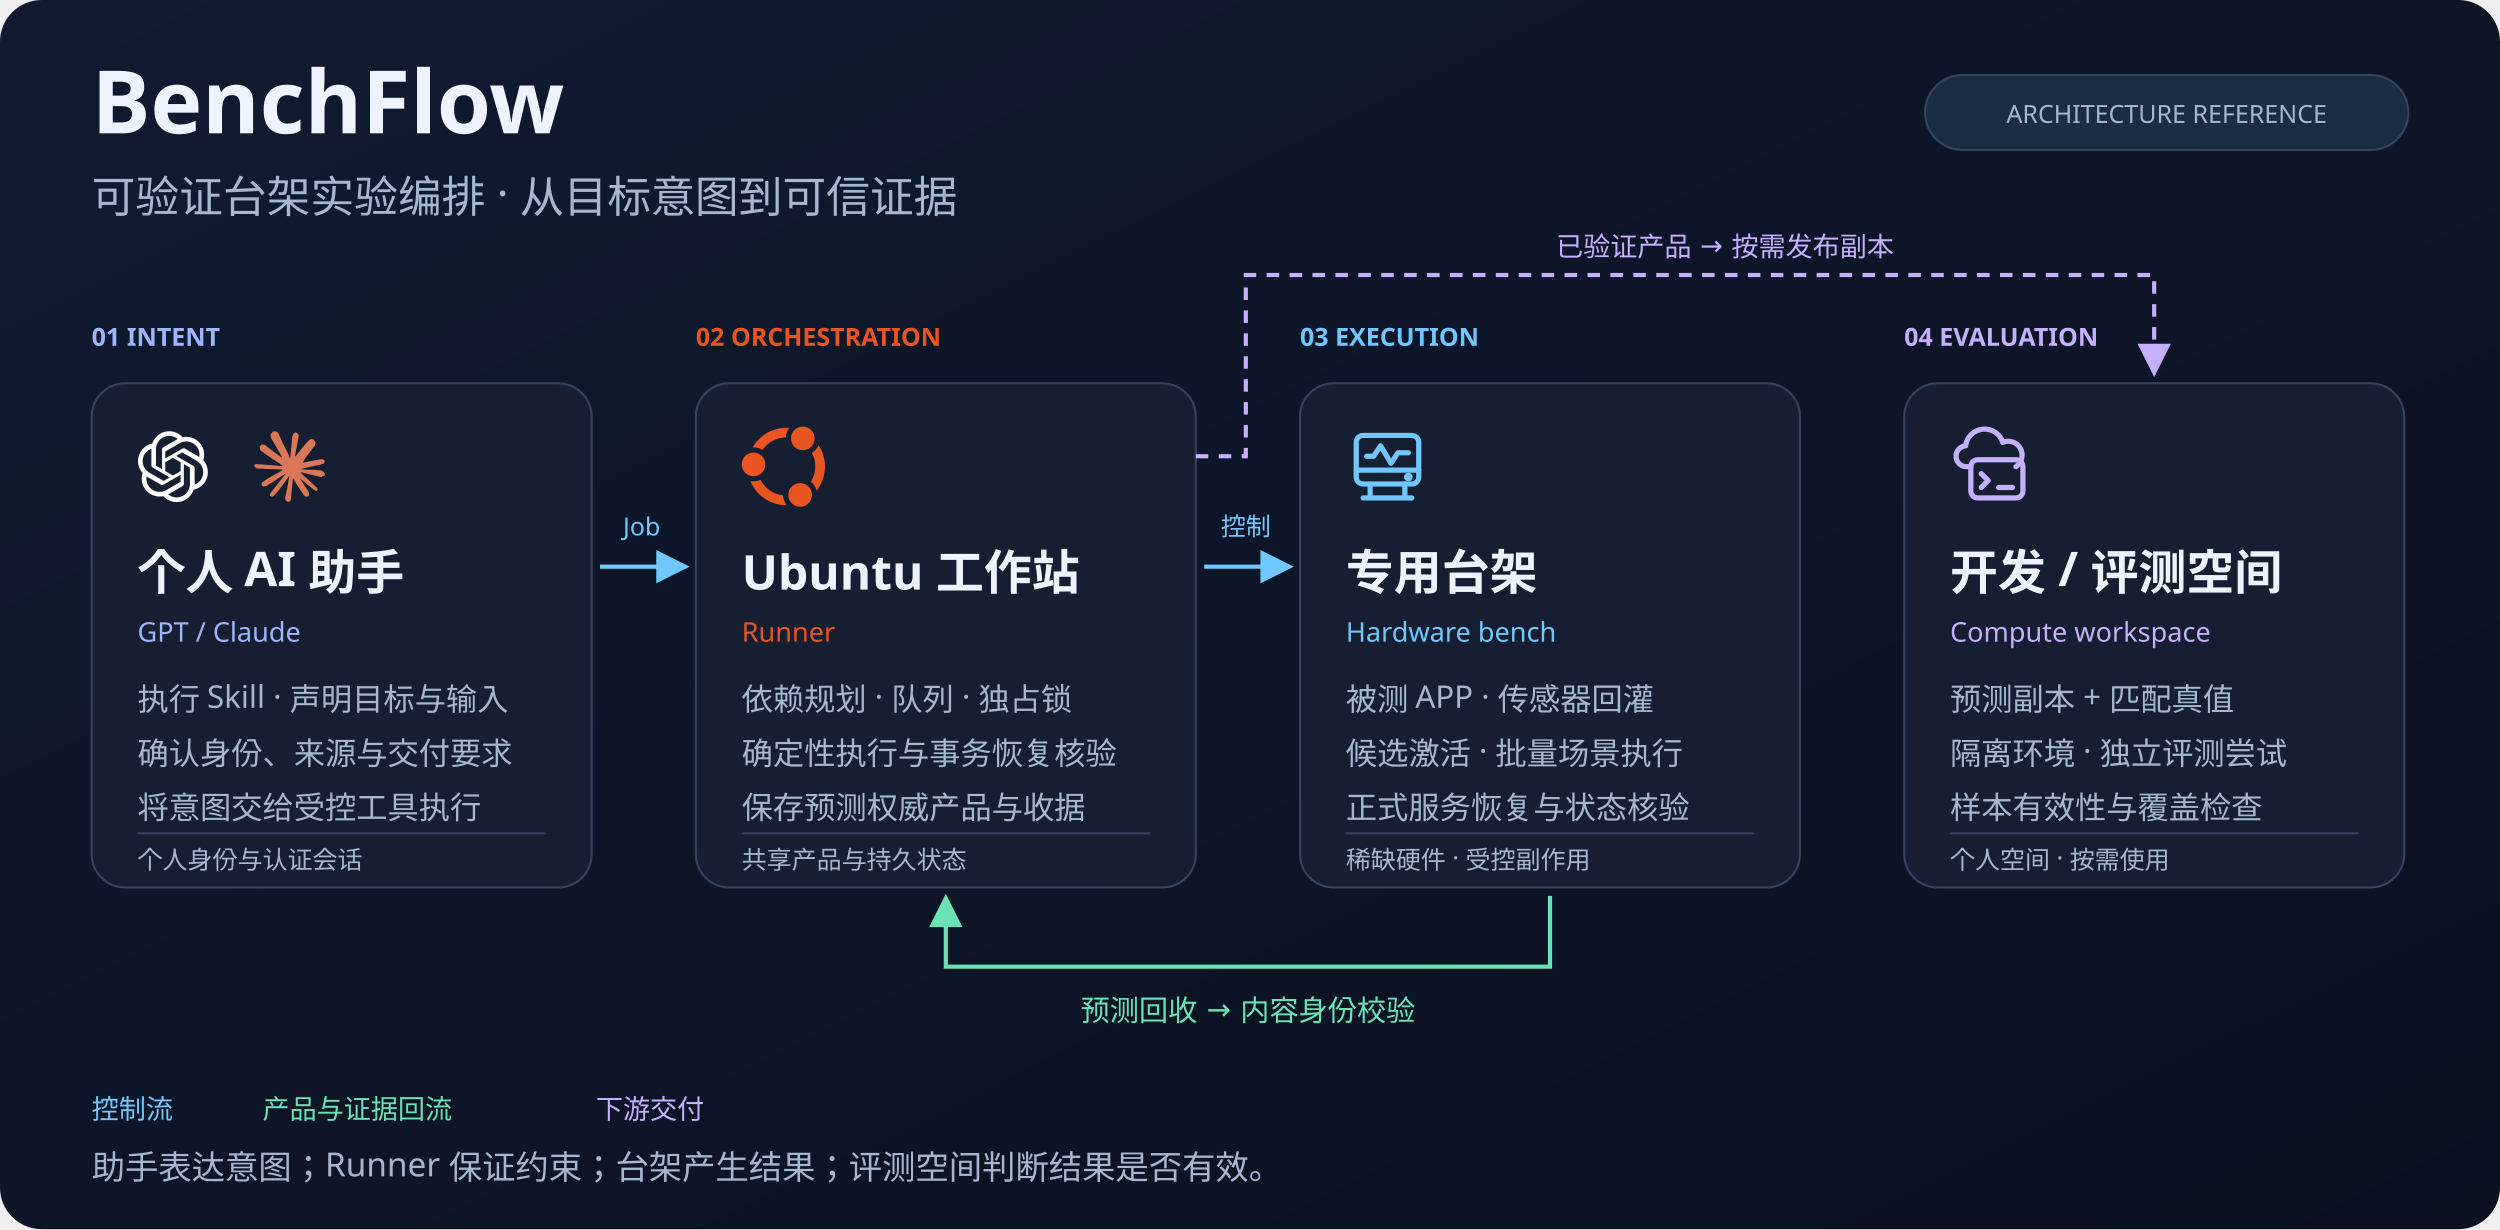
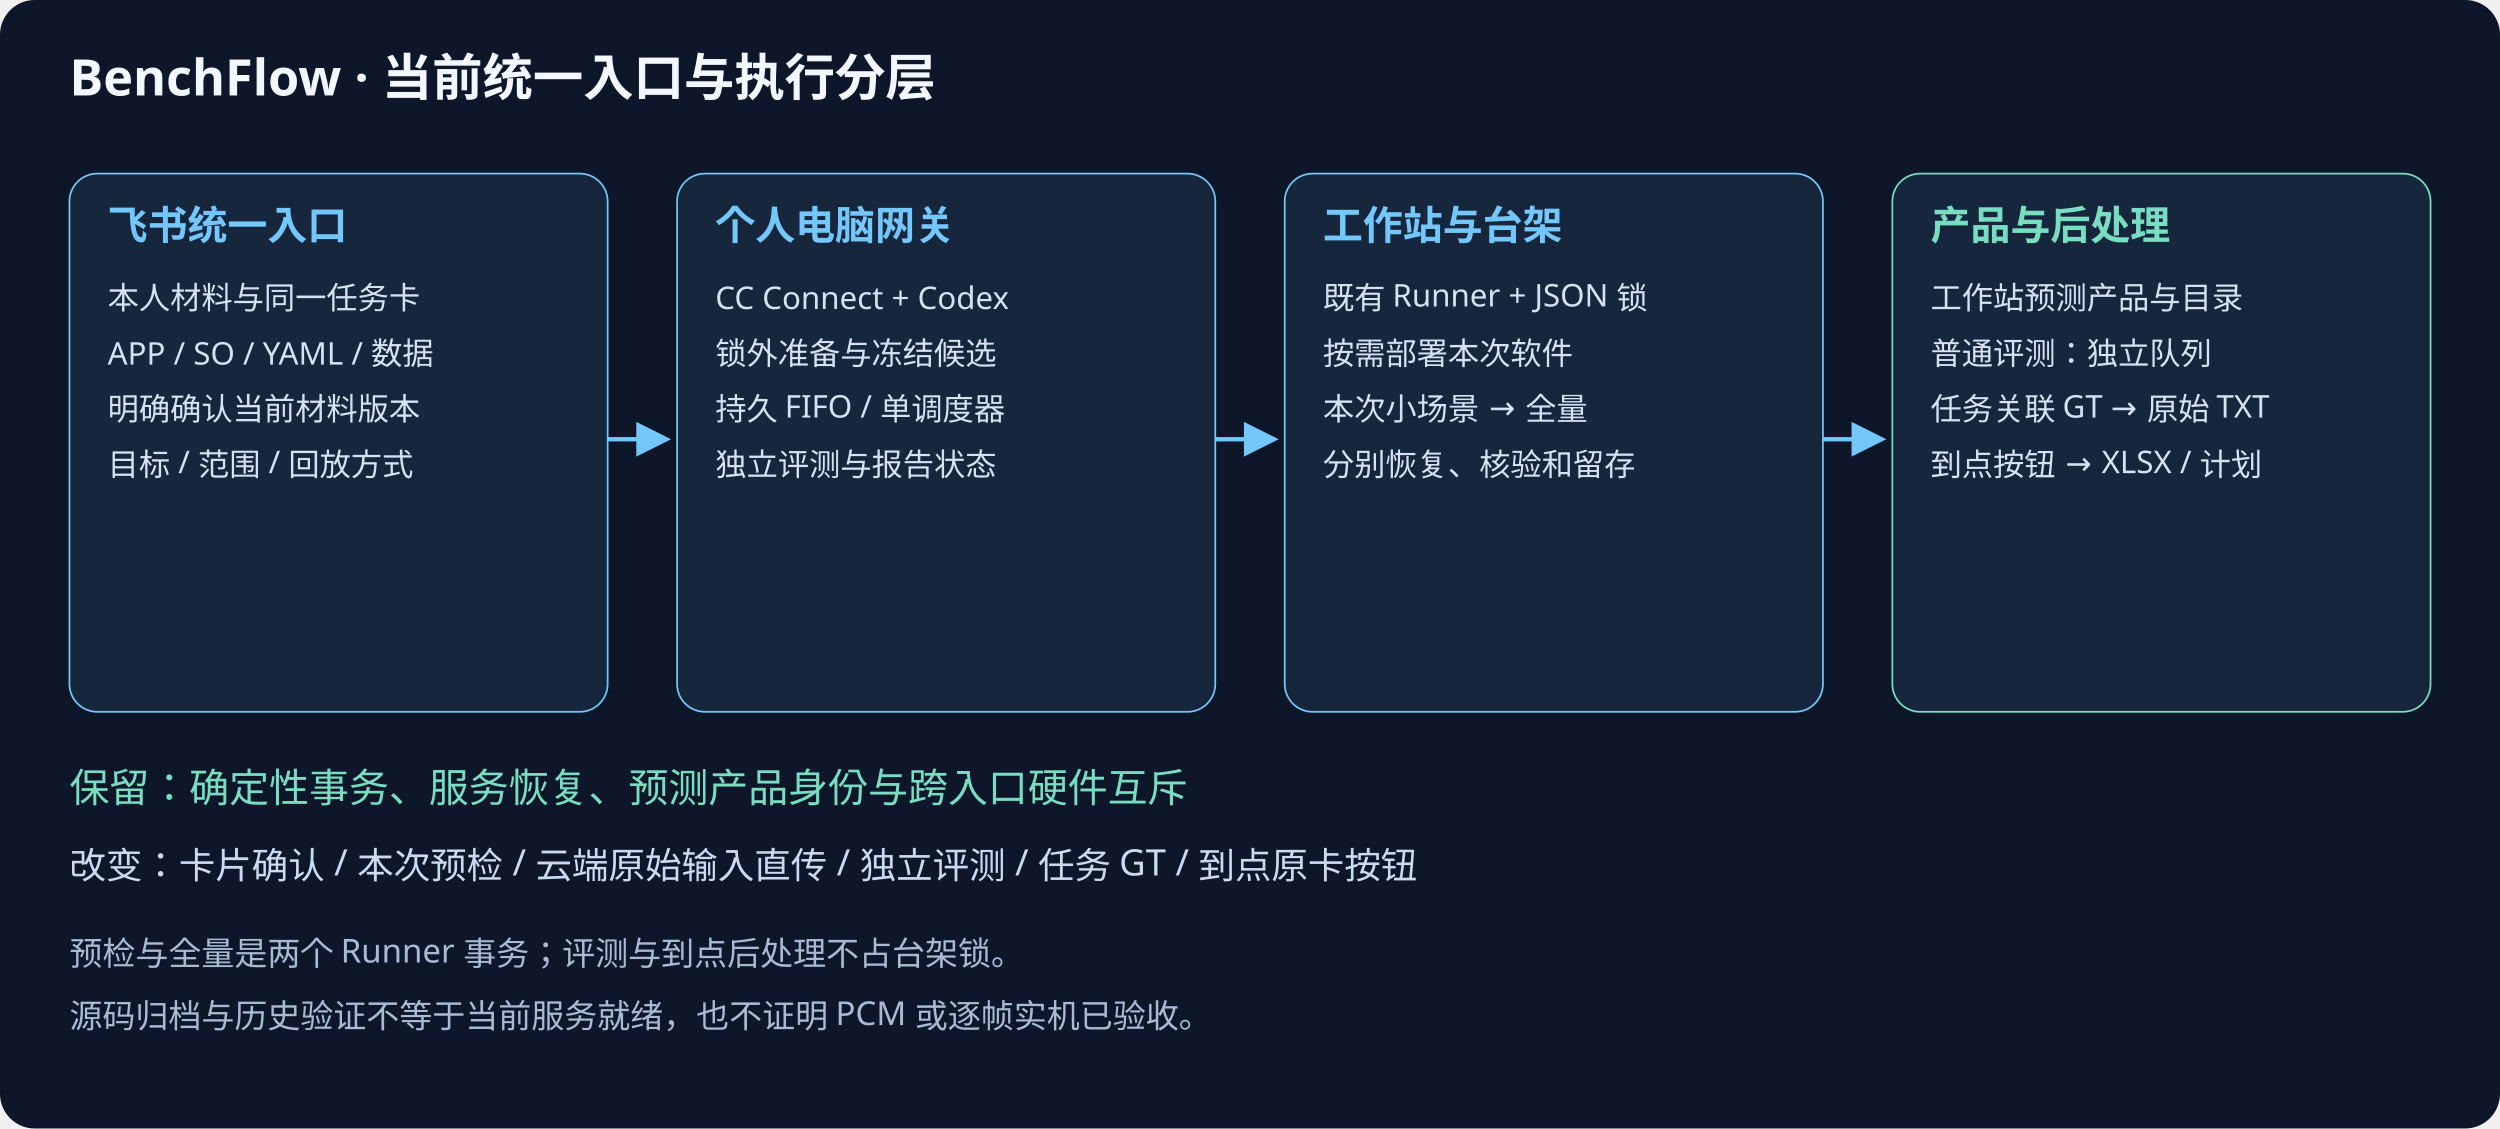
- <svg xmlns="http://www.w3.org/2000/svg" width="1200" height="590" viewBox="0 0 1200 590" role="img" aria-labelledby="title desc">
+ <svg xmlns="http://www.w3.org/2000/svg" width="1440" height="650" viewBox="0 0 1440 650" role="img" aria-labelledby="title desc">
  <defs>
-     <linearGradient id="bg" x2="1" y2="1">
-       <stop stop-color="#101b30" />
-       <stop offset="1" stop-color="#0a101e" />
-     </linearGradient>
-     <marker id="blue" markerWidth="8" markerHeight="8" refX="7" refY="4" orient="auto">
-       <path d="M0 0L8 4L0 8" fill="#71c7ff" />
-     </marker>
-     <marker id="green" markerWidth="8" markerHeight="8" refX="7" refY="4" orient="auto">
-       <path d="M0 0L8 4L0 8" fill="#6be2b6" />
-     </marker>
-     <marker id="purple" markerWidth="8" markerHeight="8" refX="7" refY="4" orient="auto">
-       <path d="M0 0L8 4L0 8" fill="#c5afff" />
+     <marker id="arrow" markerWidth="8" markerHeight="8" refX="7" refY="4" orient="auto">
+       <path d="M0 0L8 4L0 8" fill="#74c7fa" />
    </marker>
  </defs>
-   <rect width="1200" height="590" rx="20" fill="url(#bg)" />
+   <rect width="1440" height="650" rx="20" fill="#0d1729" />
  <g font-family="Segoe UI,Microsoft YaHei,sans-serif">
-     <text x="44" y="64" font-size="42" fill="#edf3ff" font-weight="700">BenchFlow</text>
-     <text x="44" y="102" font-size="21" fill="#a5b6cd" font-weight="400">可验证台架实验编排 · 从目标意图到可信证据</text>
-     <rect x="924" y="36" width="232" height="36" rx="18" fill="#1c2c43" stroke="#34445f" />
-     <text x="1040" y="59" font-size="12" fill="#a5b6cd" font-weight="500" text-anchor="middle">ARCHITECTURE REFERENCE</text>
-     <text x="44" y="166" font-size="12" fill="#9eb5ff" font-weight="600">01  INTENT</text>
-     <rect x="44" y="184" width="240" height="242" rx="16" fill="#151f31" stroke="#34445f" />
-     <g aria-hidden="true" transform="translate(66 207) scale(1.416667)">
-       <path fill="#ffffff" d="M22.282 9.821a5.985 5.985 0 0 0-.516-4.911 6.046 6.046 0 0 0-6.51-2.9A6.065 6.065 0 0 0 4.981 4.182a5.985 5.985 0 0 0-3.998 2.9 6.046 6.046 0 0 0 .743 7.097 5.98 5.98 0 0 0 .511 4.911 6.051 6.051 0 0 0 6.515 2.9A5.985 5.985 0 0 0 13.26 24a6.056 6.056 0 0 0 5.772-4.206 5.989 5.989 0 0 0 3.998-2.9 6.056 6.056 0 0 0-.748-7.073zm-9.022 12.608a4.476 4.476 0 0 1-2.876-1.041l.142-.08 4.778-2.758a.795.795 0 0 0 .393-.681v-6.737l2.02 1.169a.071.071 0 0 1 .038.052v5.583a4.504 4.504 0 0 1-4.495 4.494zm-9.661-4.125a4.471 4.471 0 0 1-.535-3.014l.142.085 4.783 2.758a.771.771 0 0 0 .781 0l5.843-3.369v2.332a.08.08 0 0 1-.033.061L9.74 19.95a4.499 4.499 0 0 1-6.141-1.646zM2.341 7.896a4.485 4.485 0 0 1 2.365-1.973V11.6a.766.766 0 0 0 .388.676l5.814 3.354-2.02 1.169a.076.076 0 0 1-.071 0l-4.83-2.787A4.504 4.504 0 0 1 2.341 7.872zm16.596 3.856L13.104 8.364 15.119 7.2a.076.076 0 0 1 .071 0l4.83 2.791a4.494 4.494 0 0 1-.676 8.104v-5.677a.79.79 0 0 0-.407-.667zm2.011-3.023l-.142-.085-4.774-2.782a.776.776 0 0 0-.785 0L9.409 9.23V6.897a.066.066 0 0 1 .028-.061l4.83-2.787a4.499 4.499 0 0 1 6.68 4.66zM8.306 12.863l-2.02-1.164a.08.08 0 0 1-.038-.057V6.074a4.499 4.499 0 0 1 7.376-3.454l-.142.081L8.704 5.459a.795.795 0 0 0-.393.681zm1.098-2.365l2.602-1.5 2.607 1.5v2.999l-2.597 1.5-2.607-1.5Z" />
-     </g>
-     <g aria-hidden="true" transform="translate(122 207) scale(1.416667)">
-       <path fill="#D97757" d="m4.714 15.956 4.717-2.647.079-.231-.079-.128h-.231l-.789-.049-2.696-.073-2.337-.097-2.265-.121-.571-.121-.534-.704.055-.352.48-.322.686.061 1.518.103 2.277.158 1.651.097 2.447.255h.389l.055-.158-.134-.097-.103-.097L6.973 9.836l-2.55-1.688-1.336-.971-.723-.492-.364-.461-.158-1.008.656-.723.88.061.225.061.892.686 1.906 1.475 2.489 1.834.364.303.146-.103.018-.073-.164-.273-1.354-2.447-1.445-2.489-.643-1.032-.17-.619c-.061-.255-.103-.467-.103-.729L6.287.134 6.7 0l.996.134.419.364.619 1.415 1.002 2.228 1.554 3.03.455.898.243.832.091.255h.158v-.146l.128-1.706.237-2.095.231-2.696.079-.759.376-.911.747-.492.583.279.48.686-.067.443-.285 1.852-.559 2.902-.364 1.943h.212l.243-.243.984-1.305 1.651-2.064.729-.82.85-.905.546-.431h1.032l.759 1.129-.34 1.166-1.062 1.348-.88 1.141-1.263 1.7-.789 1.36.073.109.188-.018 2.853-.607 1.542-.279 1.84-.316.832.389.091.395-.328.807-1.967.486-2.307.461-3.436.814-.043.03.049.061 1.548.146.662.036h1.621l3.018.225.789.522.474.638-.079.486-1.214.619-1.639-.389-3.825-.911-1.311-.328h-.182v.109l1.093 1.069 2.003 1.809 2.507 2.331.128.577-.322.455-.34-.049-2.204-1.657-.85-.747-1.925-1.621h-.128v.17l.443.65 2.344 3.521.121 1.081-.17.352-.607.212-.668-.121-1.372-1.925L14.38 17.959l-1.141-1.943-.14.079-.674 7.255-.316.37-.729.279-.607-.461-.322-.747.322-1.475.389-1.925.316-1.53.285-1.9.17-.631-.012-.043-.14.018-1.433 1.967-2.18 2.945-1.724 1.846-.413.164-.716-.37.067-.662.401-.589 2.386-3.036 1.439-1.882.929-1.087-.006-.158h-.055l-6.338 4.116-1.129.146-.486-.455.061-.747.231-.243 1.906-1.311Z" />
-     </g>
-     <text x="66" y="283" font-size="23" fill="#edf3ff" font-weight="700">个人 AI 助手</text>
-     <text x="66" y="308" font-size="13" fill="#9eb5ff" font-weight="400">GPT / Claude</text>
-     <text x="66" y="341" font-size="15" fill="#a5b6cd" font-weight="400">执行 Skill · 声明目标与输入</text>
-     <text x="66" y="367" font-size="15" fill="#a5b6cd" font-weight="400">确认身份、来源与交付要求</text>
-     <text x="66" y="393" font-size="15" fill="#a5b6cd" font-weight="400">将意图交给受控工具执行</text>
-     <path d="M66 400H262" stroke="#34445f" />
-     <text x="66" y="417" font-size="12" fill="#a5b6cd" font-weight="400">个人身份与认证会话</text>
-     <text x="334" y="166" font-size="12" fill="#E95420" font-weight="600">02  ORCHESTRATION</text>
-     <rect x="334" y="184" width="240" height="242" rx="16" fill="#151f31" stroke="#34445f" />
-     <g aria-hidden="true" transform="translate(356 204) scale(1.666667)">
-       <path fill="#E95420" d="M17.61.455a3.41 3.41 0 0 0-3.41 3.41 3.41 3.41 0 0 0 3.41 3.41 3.41 3.41 0 0 0 3.41-3.41 3.41 3.41 0 0 0-3.41-3.41zM12.92.8C8.923.777 5.137 2.941 3.148 6.451a4.5 4.5 0 0 1 .26-.007 4.92 4.92 0 0 1 2.585.737A8.316 8.316 0 0 1 12.688 3.6 4.944 4.944 0 0 1 13.723.834 11.008 11.008 0 0 0 12.92.8zm9.226 4.994a4.915 4.915 0 0 1-1.918 2.246 8.36 8.36 0 0 1-.273 8.303 4.89 4.89 0 0 1 1.632 2.54 11.156 11.156 0 0 0 .559-13.089zM3.41 7.932A3.41 3.41 0 0 0 0 11.342a3.41 3.41 0 0 0 3.41 3.409 3.41 3.41 0 0 0 3.41-3.41 3.41 3.41 0 0 0-3.41-3.41zm2.027 7.866a4.908 4.908 0 0 1-2.915.358 11.1 11.1 0 0 0 7.991 6.698 11.234 11.234 0 0 0 2.422.249 4.879 4.879 0 0 1-.999-2.85 8.484 8.484 0 0 1-.836-.136 8.304 8.304 0 0 1-5.663-4.32zm11.405.928a3.41 3.41 0 0 0-3.41 3.41 3.41 3.41 0 0 0 3.41 3.41 3.41 3.41 0 0 0 3.41-3.41 3.41 3.41 0 0 0-3.41-3.41z" />
-     </g>
-     <text x="356" y="283" font-size="23" fill="#edf3ff" font-weight="700">Ubuntu 工作站</text>
-     <text x="356" y="308" font-size="13" fill="#E95420" font-weight="400">Runner</text>
-     <text x="356" y="341" font-size="15" fill="#a5b6cd" font-weight="400">依赖规划 · 队列 · 独占锁</text>
-     <text x="356" y="367" font-size="15" fill="#a5b6cd" font-weight="400">确定性执行与事务恢复核验</text>
-     <text x="356" y="393" font-size="15" fill="#a5b6cd" font-weight="400">保存预测权威产品与收据</text>
-     <path d="M356 400H552" stroke="#34445f" />
-     <text x="356" y="417" font-size="12" fill="#a5b6cd" font-weight="400">共享产品与持久状态</text>
-     <text x="624" y="166" font-size="12" fill="#71c7ff" font-weight="600">03  EXECUTION</text>
-     <rect x="624" y="184" width="240" height="242" rx="16" fill="#151f31" stroke="#34445f" />
-     <g aria-hidden="true" transform="translate(646 204) scale(1.666667)">
-       <g fill="none" stroke="#71c7ff" stroke-width="1.5" stroke-linecap="round" stroke-linejoin="round">
-         <rect x="3" y="3" width="18" height="14" rx="2" />
-         <path d="M3 13h18M7 17v4m10-4v4M5 21h14M6 9h2l2-3 3 5 2-3h3" />
-         <circle cx="18" cy="15" r=".5" fill="#71c7ff" />
-       </g>
-     </g>
-     <text x="646" y="283" font-size="23" fill="#edf3ff" font-weight="700">专用台架</text>
-     <text x="646" y="308" font-size="13" fill="#71c7ff" font-weight="400">Hardware bench</text>
-     <text x="646" y="341" font-size="15" fill="#a5b6cd" font-weight="400">被测 APP · 传感器回灌</text>
-     <text x="646" y="367" font-size="15" fill="#a5b6cd" font-weight="400">候选激活 · 批量场景执行</text>
-     <text x="646" y="393" font-size="15" fill="#a5b6cd" font-weight="400">正式服务恢复与状态核验</text>
-     <path d="M646 400H842" stroke="#34445f" />
-     <text x="646" y="417" font-size="12" fill="#a5b6cd" font-weight="400">稀缺硬件 · 受控副作用</text>
-     <text x="914" y="166" font-size="12" fill="#c5afff" font-weight="600">04  EVALUATION</text>
-     <rect x="914" y="184" width="240" height="242" rx="16" fill="#151f31" stroke="#34445f" />
-     <g aria-hidden="true" transform="translate(936 204) scale(1.666667)">
-       <g fill="none" stroke="#c5afff" stroke-width="1.5" stroke-linecap="round" stroke-linejoin="round">
-         <path d="M6 12H5a3 3 0 0 1-.5-6 5.5 5.5 0 0 1 10.7-1A4 4 0 0 1 19 12" />
-         <rect x="6" y="10" width="15" height="11" rx="2" />
-         <path d="m9 14 2 2-2 2m5 0h4" />
-       </g>
-     </g>
-     <text x="936" y="283" font-size="23" fill="#edf3ff" font-weight="700">开发 / 评测空间</text>
-     <text x="936" y="308" font-size="13" fill="#c5afff" font-weight="400">Compute workspace</text>
-     <text x="936" y="341" font-size="15" fill="#a5b6cd" font-weight="400">预测副本 + 匹配真值</text>
-     <text x="936" y="367" font-size="15" fill="#a5b6cd" font-weight="400">隔离环境 · 独立评测尝试</text>
-     <text x="936" y="393" font-size="15" fill="#a5b6cd" font-weight="400">样本有效性与覆盖检查</text>
-     <path d="M936 400H1132" stroke="#34445f" />
-     <text x="936" y="417" font-size="12" fill="#a5b6cd" font-weight="400">个人空间 · 按需使用</text>
-     <g fill="none" stroke="#71c7ff" stroke-width="2" marker-end="url(#blue)">
-       <path d="M288 272H329" />
-       <path d="M578 272H619" />
-     </g>
-     <text x="308" y="257" font-size="12" fill="#71c7ff" font-weight="400" text-anchor="middle">Job</text>
-     <text x="598" y="257" font-size="12" fill="#71c7ff" font-weight="400" text-anchor="middle">控制</text>
-     <path d="M744 430V464H454V431" fill="none" stroke="#6be2b6" stroke-width="2" marker-end="url(#green)" />
-     <text x="599" y="490" font-size="14" fill="#6be2b6" font-weight="400" text-anchor="middle">预测回收 → 内容身份校验</text>
-     <path d="M574 219H598V132H1034V179" fill="none" stroke="#c5afff" stroke-width="2" stroke-dasharray="6 5" marker-end="url(#purple)" />
-     <text x="828" y="123" font-size="13" fill="#c5afff" font-weight="400" text-anchor="middle">已验证产品 → 按需发布副本</text>
-     <text x="44" y="537" font-size="13" fill="#71c7ff" font-weight="400">控制流</text>
-     <text x="126" y="537" font-size="13" fill="#6be2b6" font-weight="400">产品与证据回流</text>
-     <text x="286" y="537" font-size="13" fill="#c5afff" font-weight="400">下游交付</text>
-     <text x="44" y="566" font-size="16" fill="#a5b6cd" font-weight="400">助手表达意图；Runner 保证约束；台架产生结果；评测空间判断结果是否有效。</text>
+     <text x="40" y="55" font-size="29" font-weight="700" fill="#f3f7ff">BenchFlow · 当前统一入口与执行分层</text>
+     <rect x="40" y="100" width="310" height="310" rx="16" fill="#16263c" stroke="#74c7fa" />
+     <text x="62" y="138" fill="#74c7fa" font-size="23" font-weight="700">飞书统一入口</text>
+     <text x="62" y="178" fill="#d4e2f3" font-size="18">本人材料与同一任务卡</text>
+     <text x="62" y="210" fill="#d4e2f3" font-size="18">APP / SO / YAML / 数据</text>
+     <text x="62" y="242" fill="#d4e2f3" font-size="18">明确确认当前材料版本</text>
+     <text x="62" y="274" fill="#d4e2f3" font-size="18">目标 / 范围 / 回放方式</text>
+     <rect x="390" y="100" width="310" height="310" rx="16" fill="#16263c" stroke="#74c7fa" />
+     <text x="412" y="138" fill="#74c7fa" font-size="23" font-weight="700">个人电脑网关</text>
+     <text x="412" y="178" fill="#d4e2f3" font-size="18">CC Connect + Codex</text>
+     <text x="412" y="210" fill="#d4e2f3" font-size="18">锁外准备与冻结候选</text>
+     <text x="412" y="242" fill="#d4e2f3" font-size="18">持久 FIFO / 单调度器</text>
+     <text x="412" y="274" fill="#d4e2f3" font-size="18">独立评测与报告状态</text>
+     <rect x="740" y="100" width="310" height="310" rx="16" fill="#16263c" stroke="#74c7fa" />
+     <text x="762" y="138" fill="#74c7fa" font-size="23" font-weight="700">工作站与台架</text>
+     <text x="762" y="178" fill="#d4e2f3" font-size="18">既有 Runner + JSON 锁</text>
+     <text x="762" y="210" fill="#d4e2f3" font-size="18">按需部署本次软件</text>
+     <text x="762" y="242" fill="#d4e2f3" font-size="18">本次小场景 → 全量</text>
+     <text x="762" y="274" fill="#d4e2f3" font-size="18">分别恢复、核验和留存</text>
+     <rect x="1090" y="100" width="310" height="310" rx="16" fill="#16263c" stroke="#79dec1" />
+     <text x="1112" y="138" fill="#79dec1" font-size="23" font-weight="700">产品与后处理</text>
+     <text x="1112" y="178" fill="#d4e2f3" font-size="18">工作站预测产品与目录</text>
+     <text x="1112" y="210" fill="#d4e2f3" font-size="18">普通评测：独立队列</text>
+     <text x="1112" y="242" fill="#d4e2f3" font-size="18">任务关联 GT → 原始 TXT</text>
+     <text x="1112" y="274" fill="#d4e2f3" font-size="18">到点按钮 → XLSX / 计划</text>
+     <path d="M350 253L384 253" fill="none" stroke="#74c7fa" stroke-width="2.5" marker-end="url(#arrow)" />
+     <path d="M700 253L734 253" fill="none" stroke="#74c7fa" stroke-width="2.5" marker-end="url(#arrow)" />
+     <path d="M1050 253L1084 253" fill="none" stroke="#74c7fa" stroke-width="2.5" marker-end="url(#arrow)" />
+     <text x="40" y="462" font-size="23" fill="#79dec1">保留：确定性事务、服务恢复、预测产品身份与跨入口硬件互斥</text>
+     <text x="40" y="506" font-size="21" fill="#cbdaf1">改变：卡片确认 / 本次预检 / 云端原始输入直传 / 独立评测 / 任务 GT / 到点原卡按钮</text>
+     <text x="40" y="556" font-size="19" fill="#a9bbd3">预检与全量是两个 Runner 事务；评测与到点后处理不占台架锁。</text>
+     <text x="40" y="592" font-size="19" fill="#a9bbd3">源码归档与历史验证不等于当前服务就绪，也不证明 PCM 或逐帧实机已验收。</text>
  </g>
</svg>
